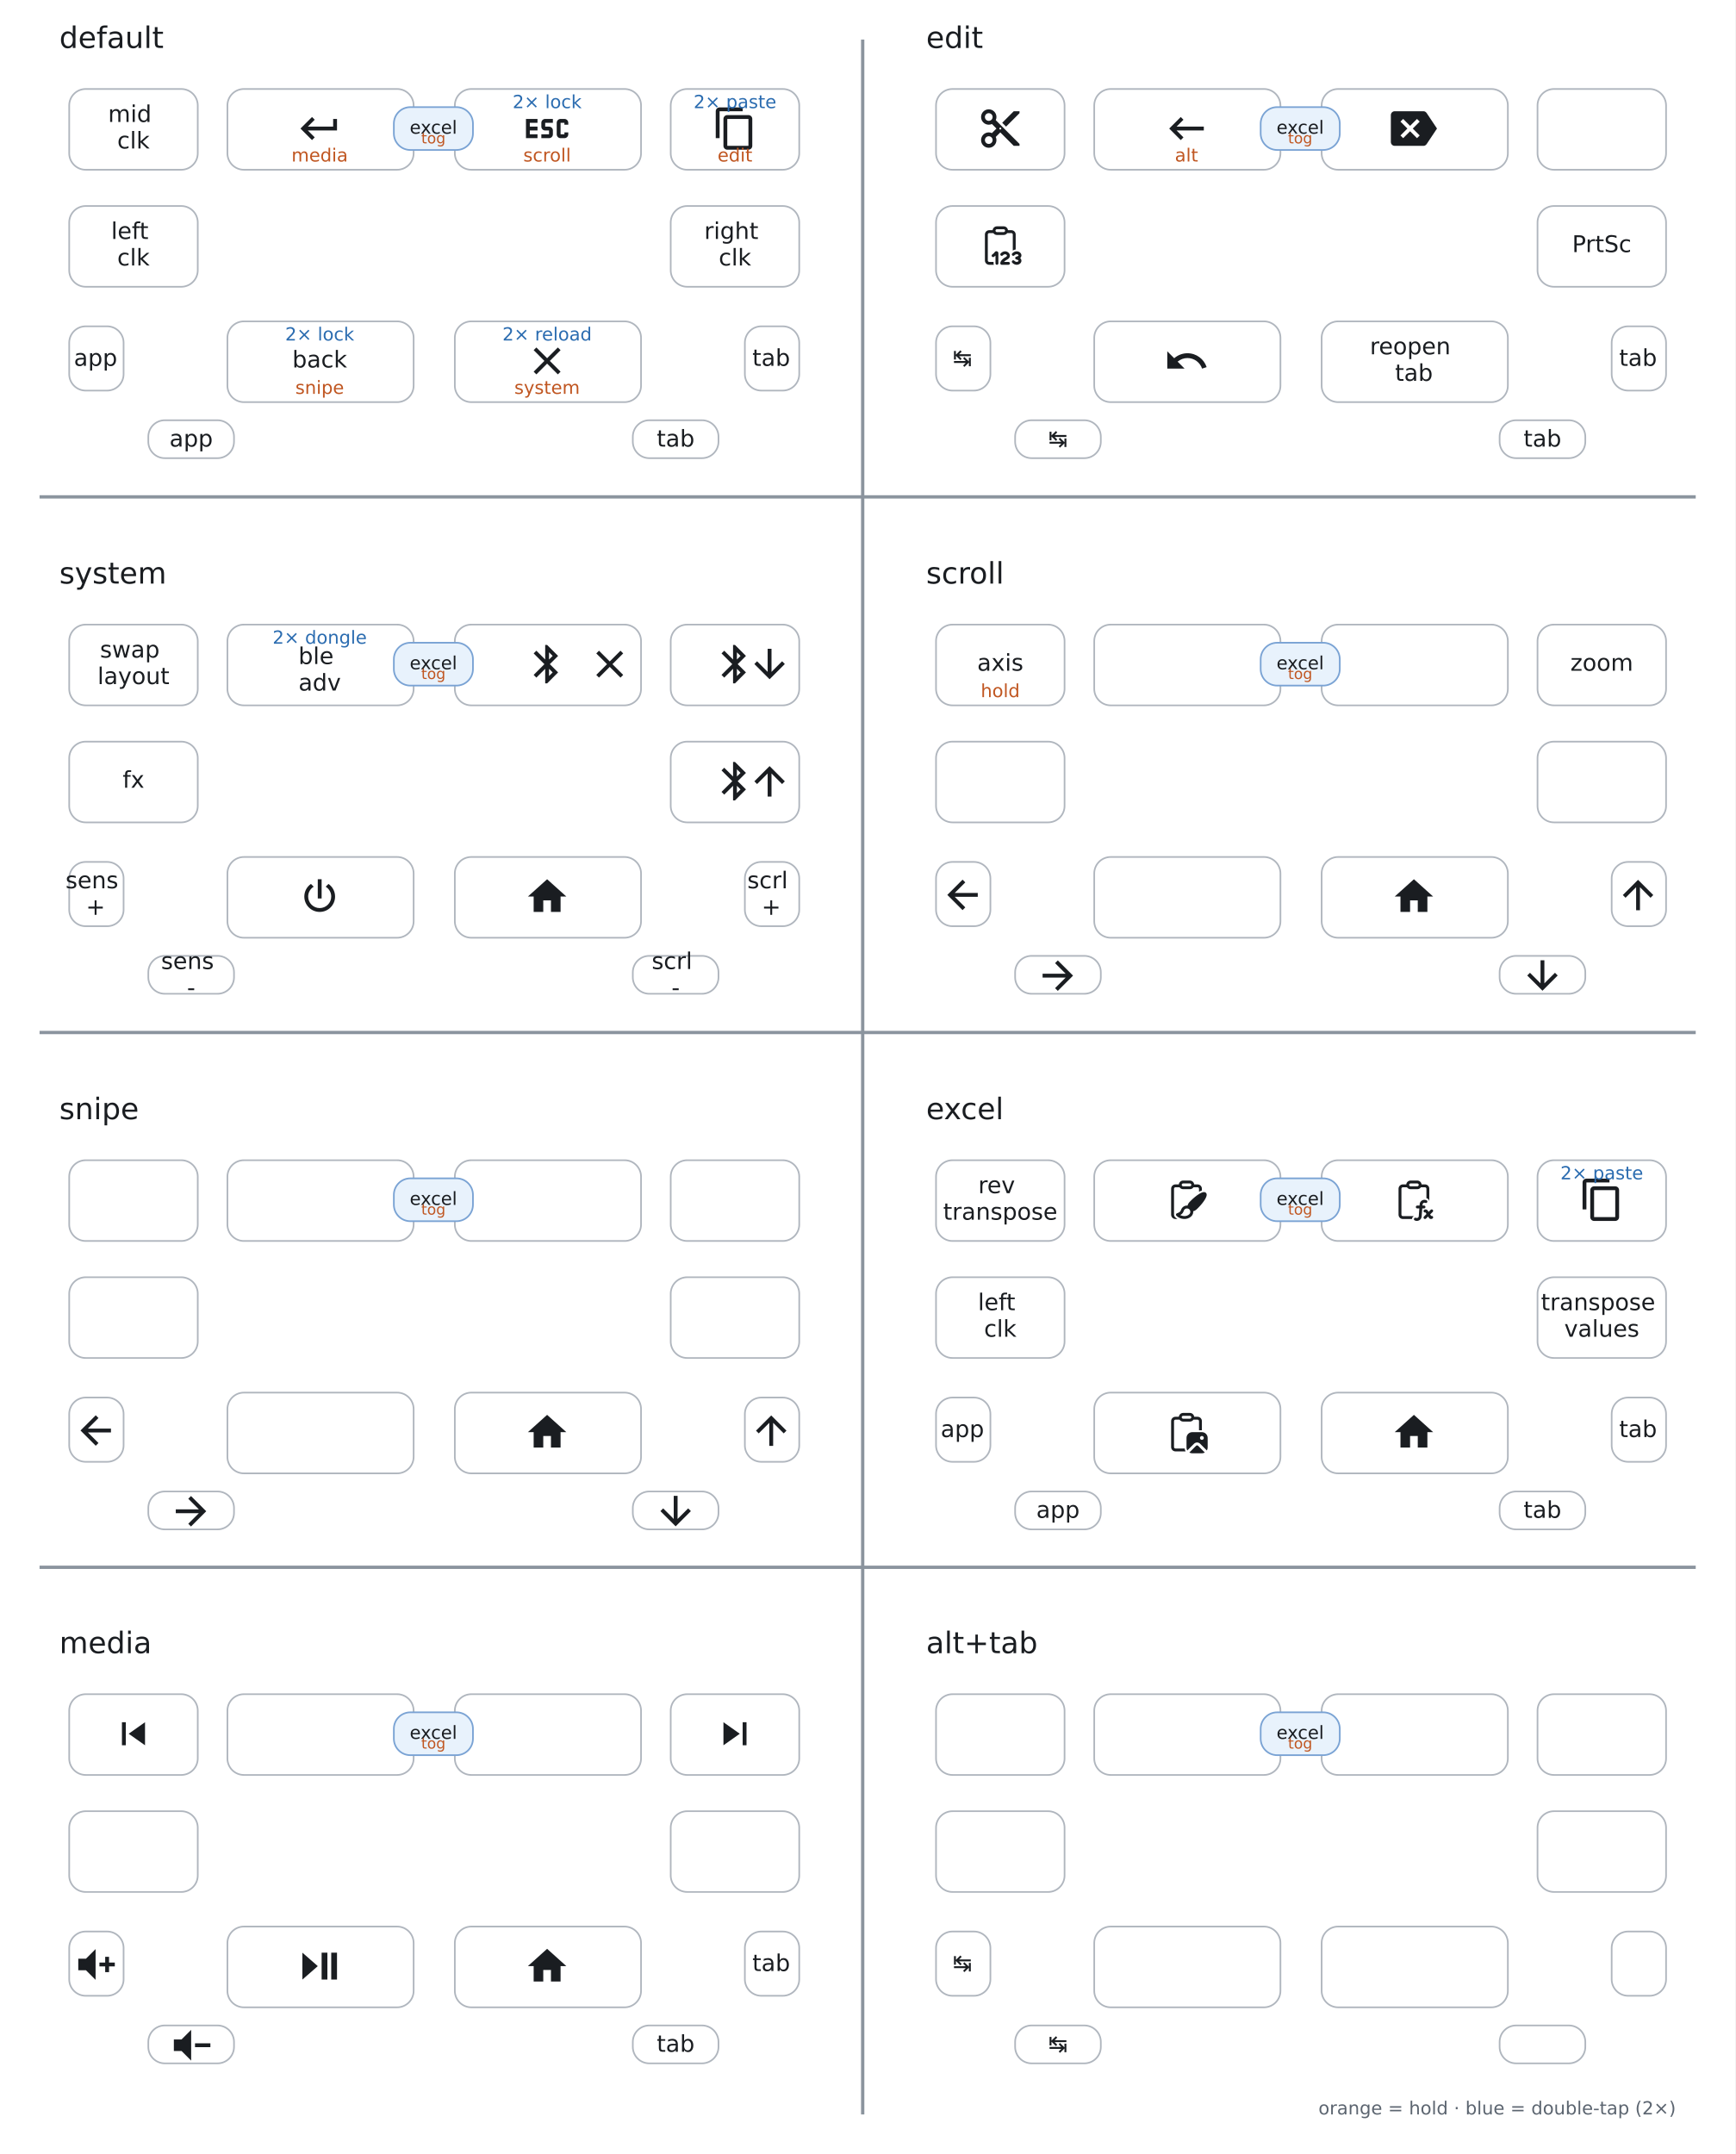
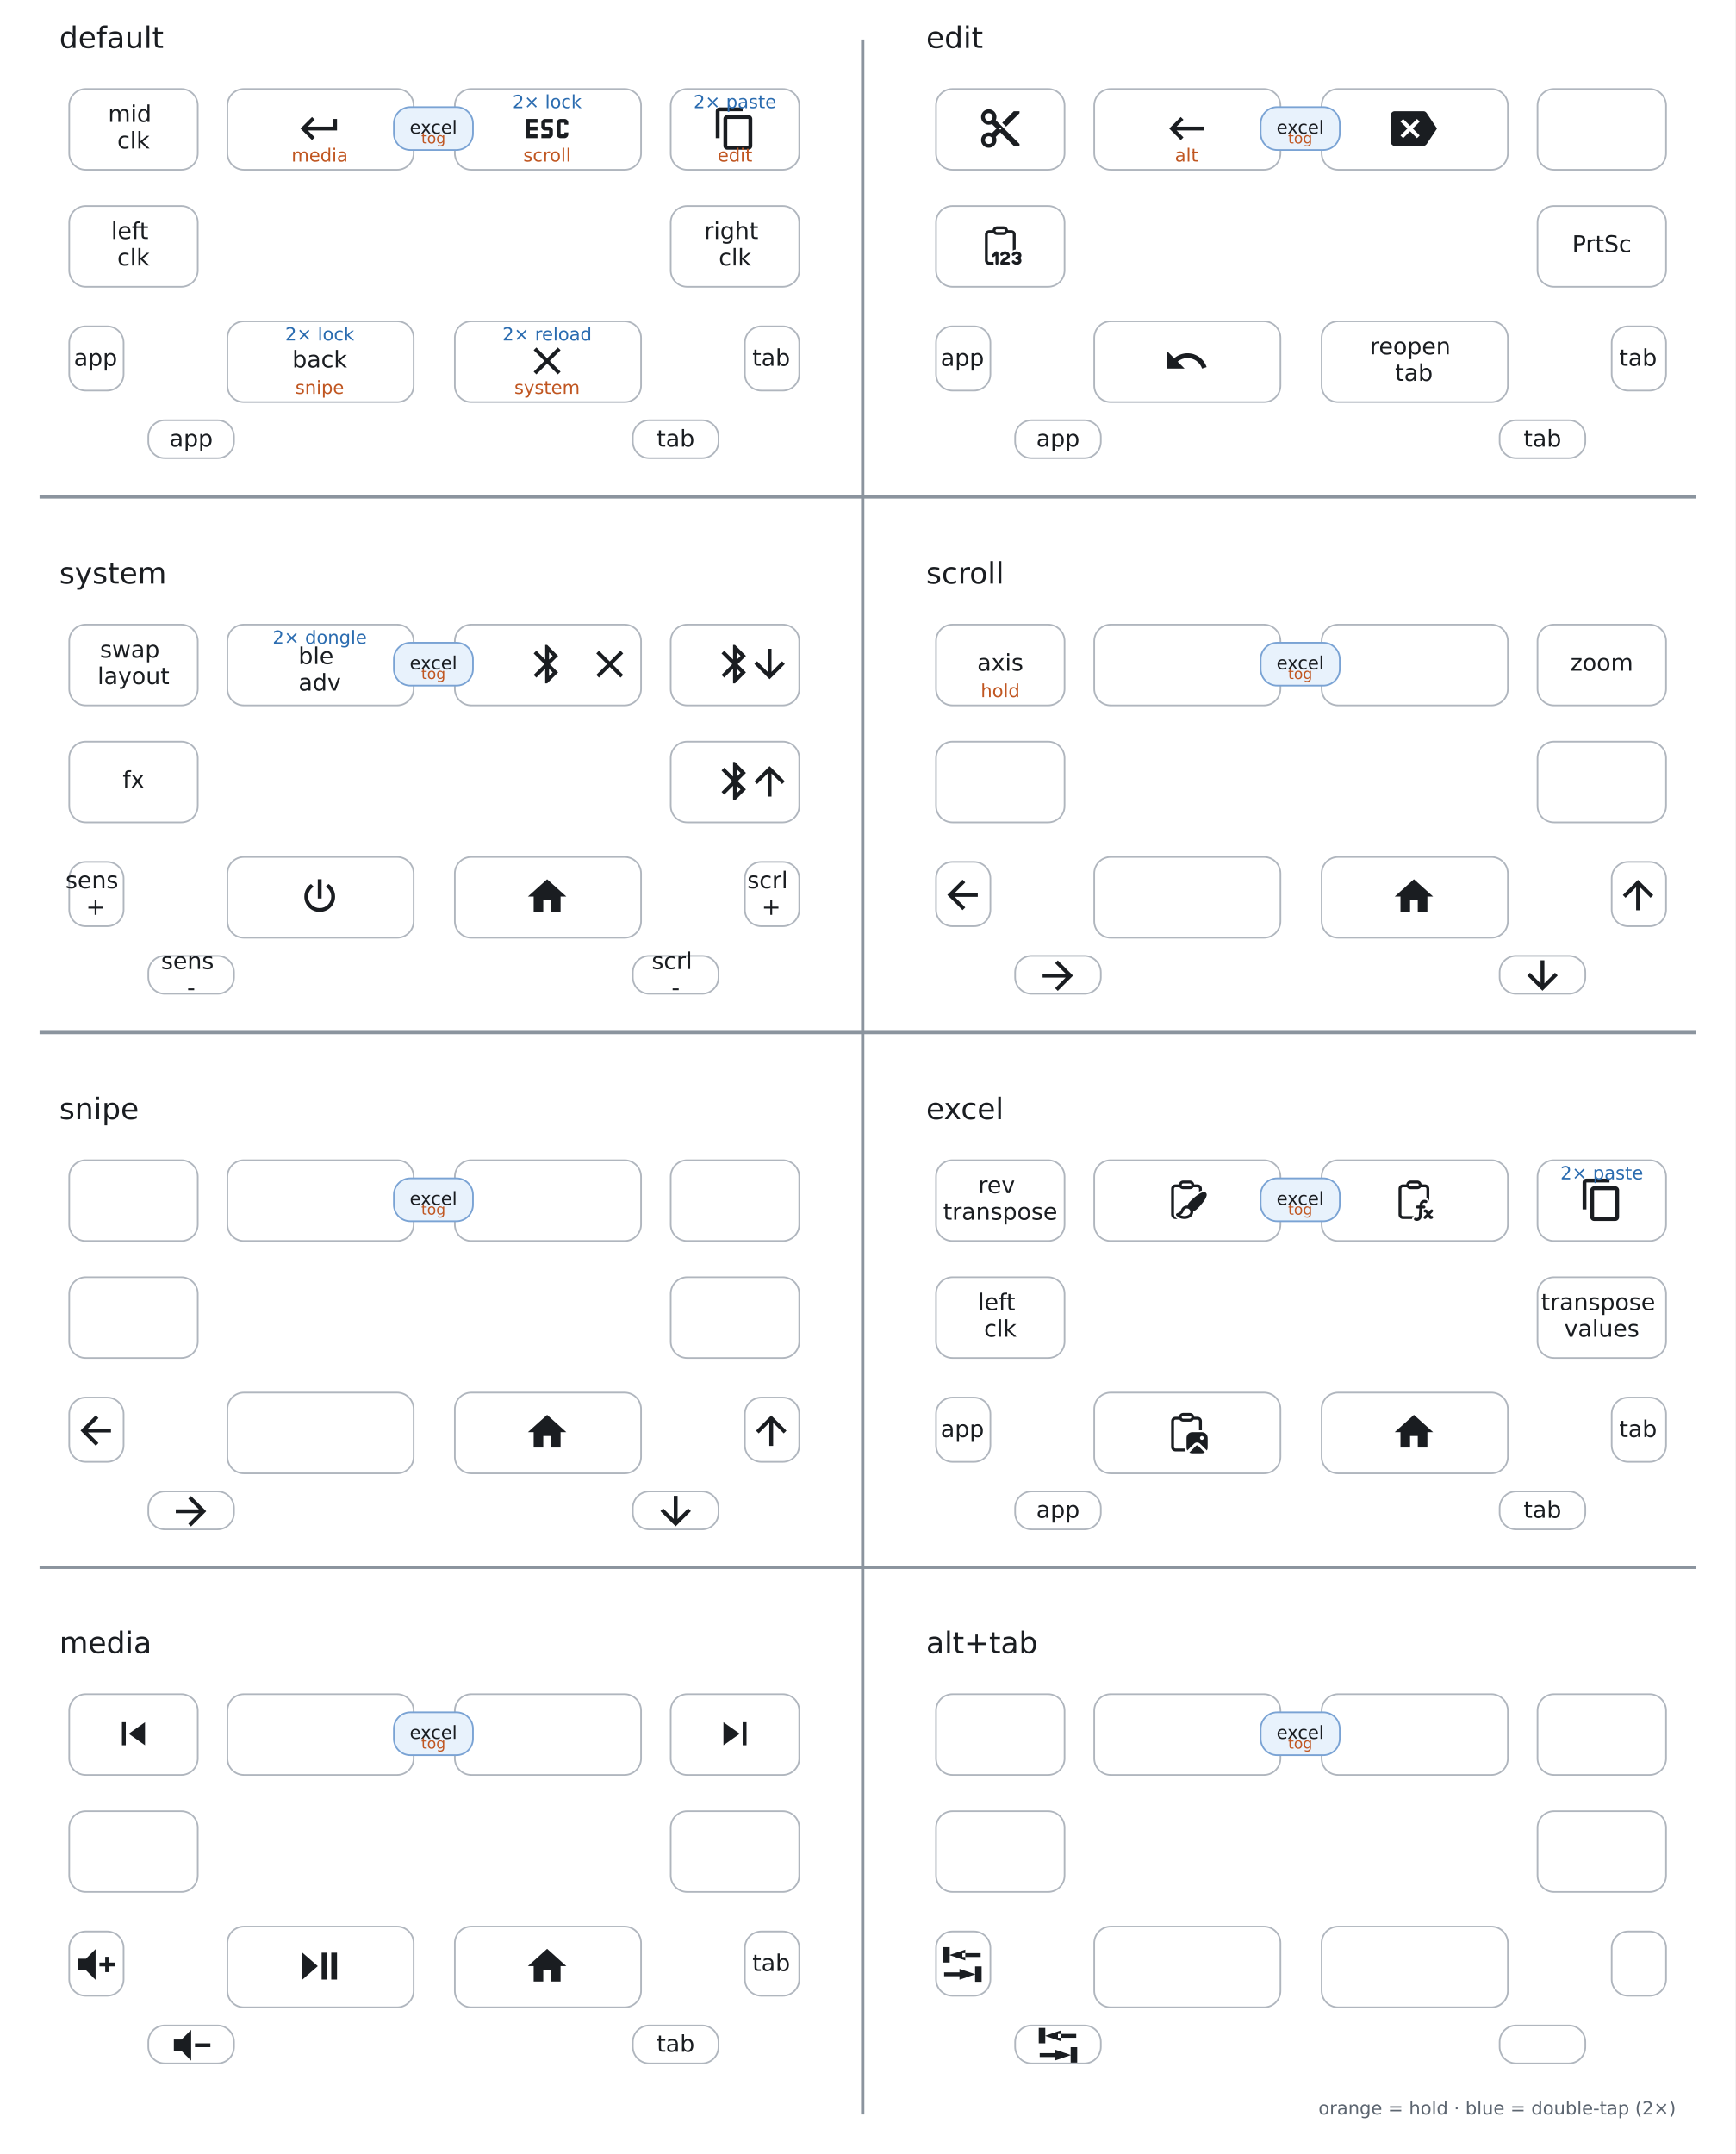
<svg xmlns="http://www.w3.org/2000/svg" xmlns:xlink="http://www.w3.org/1999/xlink" width="1053" height="1307.0" viewBox="0 0 1053 1307.0" class="keymap">
  <rect id="page-bg" width="100%" height="100%" fill="#ffffff" />
  <g id="layer-dividers" fill="none" stroke="#8b949e" stroke-width="2" stroke-linecap="butt">
    <line class="layer-divider-h" x1="24.0" y1="301.5" x2="1029.0" y2="301.5" />
    <line class="layer-divider-h" x1="24.0" y1="626.5" x2="1029.0" y2="626.5" />
    <line class="layer-divider-h" x1="24.0" y1="951.0" x2="1029.0" y2="951.0" />
    <line class="layer-divider-v" x1="523.5" y1="24.0" x2="523.5" y2="1283.0" />
  </g>
  <defs>/* start glyphs */
<symbol id="excel-copy-picture" viewBox="0 0 24 24">
      <path fill="#1a1d21" d="M13.75 2C14.909 2 15.863 2.876 15.986 4.002C15.986 4.001 15.986 4 15.986 3.999L17.75 4C18.993 4 20 5.007 20 6.25V11H18.5V6.25C18.5 5.836 18.164 5.5 17.75 5.5L15.621 5.5C15.217 6.103 14.53 6.5 13.75 6.5H10.25C9.47 6.5 8.783 6.103 8.379 5.5L6.25 5.5C5.836 5.5 5.5 5.836 5.5 6.25V19.75C5.5 20.164 5.836 20.5 6.25 20.5H11.031C11.098 21.041 11.274 21.548 11.535 22H6.25C5.007 22 4 20.993 4 19.75V6.25C4 5.007 5.007 4 6.25 4L8.014 3.999C8.138 2.875 9.092 2 10.25 2H13.75ZM15.995 4.096L16 4.25C16 4.198 15.998 4.147 15.995 4.096ZM13.75 3.5H10.25C9.836 3.5 9.5 3.836 9.5 4.25C9.5 4.664 9.836 5 10.25 5H13.75C14.164 5 14.5 4.664 14.5 4.25C14.5 3.836 14.164 3.5 13.75 3.5ZM15 12C13.343 12 12 13.343 12 15V20C12 20.556 12.151 21.077 12.415 21.524L15.909 18.03C16.788 17.152 18.212 17.152 19.091 18.03L22.585 21.524C22.849 21.077 23 20.556 23 20V15C23 13.343 21.657 12 20 12H15ZM15 23C14.444 23 13.923 22.849 13.476 22.585L16.97 19.091C17.263 18.798 17.737 18.798 18.03 19.091L21.524 22.585C21.077 22.849 20.556 23 20 23H15ZM20 16C19.448 16 19 15.552 19 15C19 14.448 19.448 14 20 14C20.552 14 21 14.448 21 15C21 15.552 20.552 16 20 16Z" />
    </symbol>
    <symbol id="excel-paste-format" viewBox="0 0 24 24">
      <path fill="#1a1d21" d="M13.75 2C14.908 2 15.862 2.875 15.986 4H17.75C18.993 4 20 5.007 20 6.25V7.177C19.51 7.327 19.001 7.563 18.5 7.843V6.25C18.5 5.836 18.164 5.5 17.75 5.5H15.621C15.217 6.103 14.53 6.5 13.75 6.5H10.25C9.47 6.5 8.783 6.103 8.379 5.5H6.25C5.836 5.5 5.5 5.836 5.5 6.25V19.77C5.506 20.21 5.687 20.646 5.993 20.962L6.225 21.189C6.559 21.499 6.925 21.769 7.312 22H6.25C5.007 22 4 20.993 4 19.75V6.25C4 5.007 5.007 4 6.25 4H8.014C8.138 2.875 9.092 2 10.25 2H13.75ZM20.423 8.094C20.901 7.965 21.617 7.881 22.115 8.378C22.613 8.876 22.528 9.592 22.399 10.07C22.254 10.612 21.953 11.236 21.56 11.886C20.766 13.197 19.502 14.771 17.976 16.297C17.547 16.726 16.883 17.401 16.113 17.751C15.919 17.839 15.707 17.91 15.483 17.953C15.566 18.878 15.257 19.831 14.551 20.539L14.346 20.735C13.294 21.68 11.907 22.055 10.573 21.98C9.153 21.901 7.724 21.311 6.711 20.267C6.532 20.081 6.46 19.818 6.521 19.567C6.583 19.317 6.767 19.115 7.012 19.033C8.391 18.573 8.749 18.12 8.933 17.778C9.064 17.534 9.105 17.365 9.261 17C9.4 16.674 9.594 16.305 9.951 15.947C10.66 15.239 11.614 14.928 12.54 15.011C12.583 14.787 12.655 14.576 12.743 14.381C13.093 13.611 13.768 12.948 14.197 12.519C15.723 10.993 17.297 9.728 18.607 8.935C19.257 8.541 19.881 8.239 20.423 8.094ZM13.486 17.008C12.803 16.325 11.695 16.325 11.012 17.008C10.84 17.179 10.739 17.359 10.642 17.588C10.561 17.778 10.422 18.174 10.253 18.488C9.962 19.03 9.519 19.51 8.729 19.934C9.312 20.253 9.98 20.445 10.656 20.482C11.736 20.543 12.769 20.211 13.482 19.486L13.486 19.482C14.169 18.799 14.17 17.691 13.486 17.008ZM10.25 3.5C9.836 3.5 9.5 3.836 9.5 4.25C9.5 4.664 9.836 5 10.25 5H13.75C14.164 5 14.5 4.664 14.5 4.25C14.5 3.836 14.164 3.5 13.75 3.5H10.25Z" />
    </symbol>
    <symbol id="excel-paste-formulas" viewBox="0 0 24 24">
      <path fill="#1a1d21" d="M8.379 5.5H6.25C5.836 5.5 5.5 5.836 5.5 6.25V19.75C5.5 20.164 5.836 20.5 6.25 20.5H11.97C11.639 20.665 11.357 20.935 11.181 21.292C11.068 21.52 11.01 21.761 11.001 22H6.25C5.007 22 4 20.993 4 19.75V6.25C4 5.007 5.007 4 6.25 4H8.014C8.138 2.875 9.092 2 10.25 2H13.75C14.908 2 15.862 2.875 15.986 4H17.75C18.993 4 20 5.007 20 6.25V13H19.997C20.022 12.331 19.661 11.678 19.022 11.363C18.85 11.278 18.675 11.209 18.5 11.154V6.25C18.5 5.836 18.164 5.5 17.75 5.5H15.621C15.217 6.103 14.53 6.5 13.75 6.5H10.25C9.47 6.5 8.783 6.103 8.379 5.5ZM9.5 4.25C9.5 4.664 9.836 5 10.25 5H13.75C14.164 5 14.5 4.664 14.5 4.25C14.5 3.836 14.164 3.5 13.75 3.5H10.25C9.836 3.5 9.5 3.836 9.5 4.25ZM21.777 18.28C22.07 17.987 22.07 17.513 21.777 17.22C21.484 16.927 21.009 16.927 20.716 17.22L19.633 18.303L19.212 17.626C18.807 16.974 17.934 16.802 17.311 17.251C16.976 17.493 16.899 17.962 17.142 18.298C17.346 18.582 17.713 18.68 18.025 18.557L18.544 19.392L17.22 20.716C16.927 21.009 16.927 21.484 17.22 21.777C17.513 22.07 17.988 22.07 18.28 21.777L19.358 20.7L19.779 21.378C20.191 22.04 21.084 22.203 21.704 21.729C22.033 21.478 22.096 21.007 21.844 20.678C21.633 20.402 21.269 20.313 20.963 20.44L20.447 19.611L21.777 18.28ZM14.989 14.307C15.123 12.546 16.995 11.478 18.579 12.26C18.951 12.443 19.103 12.893 18.92 13.264C18.737 13.636 18.287 13.788 17.916 13.605C17.285 13.294 16.538 13.719 16.485 14.421L16.441 15H17.25C17.664 15 18 15.336 18 15.75C18 16.164 17.664 16.5 17.25 16.5H16.327L16.008 20.692C15.874 22.453 14.002 23.52 12.418 22.739C12.047 22.556 11.894 22.106 12.078 21.735C12.261 21.363 12.71 21.211 13.082 21.394C13.713 21.705 14.459 21.28 14.513 20.578L14.823 16.5H13.75C13.336 16.5 13 16.164 13 15.75C13 15.336 13.336 15 13.75 15H14.937L14.989 14.307Z" />
    </symbol>
    <symbol id="excel-paste-values" viewBox="0 0 24 24">
      <path fill="#1a1d21" d="M6.25 5.5H8.379C8.783 6.103 9.47 6.5 10.25 6.5H13.75C14.53 6.5 15.217 6.103 15.621 5.5H17.75C18.164 5.5 18.5 5.836 18.5 6.25V14.574C18.987 14.285 19.496 14.111 20 14.039V6.25C20 5.007 18.993 4 17.75 4H15.986C15.862 2.875 14.908 2 13.75 2H10.25C9.092 2 8.138 2.875 8.014 4H6.25C5.007 4 4 5.007 4 6.25V19.75C4 20.993 5.007 22 6.25 22H8.669C8.561 21.773 8.5 21.518 8.5 21.25V20.5H6.25C5.836 20.5 5.5 20.164 5.5 19.75V6.25C5.5 5.836 5.836 5.5 6.25 5.5ZM10.25 5C9.836 5 9.5 4.664 9.5 4.25C9.5 3.836 9.836 3.5 10.25 3.5H13.75C14.164 3.5 14.5 3.836 14.5 4.25C14.5 4.664 14.164 5 13.75 5H10.25ZM11 15.938C11 15.376 10.567 15.074 10.258 14.987C9.949 14.9 9.454 14.931 9.147 15.358C8.83 15.801 8.388 16.297 7.868 16.605C7.512 16.815 7.394 17.275 7.605 17.632C7.815 17.988 8.275 18.106 8.632 17.895C8.955 17.704 9.245 17.474 9.5 17.233V21.25C9.5 21.664 9.836 22 10.25 22C10.664 22 11 21.664 11 21.25V15.938ZM14.425 16.502C14.119 16.517 13.721 16.66 13.301 17.112C13.019 17.416 12.545 17.434 12.241 17.152C11.937 16.87 11.92 16.396 12.201 16.092C12.851 15.392 13.604 15.041 14.35 15.003C15.085 14.966 15.753 15.237 16.232 15.668C16.704 16.093 17.035 16.722 16.986 17.416C16.936 18.142 16.484 18.766 15.733 19.174C14.783 19.69 14.237 20.15 13.925 20.5H16.25C16.664 20.5 17 20.836 17 21.25C17 21.664 16.664 22 16.25 22H12.751C12.369 22 12.048 21.713 12.006 21.334C12.006 21.334 12.006 21.334 12.006 21.332L12.005 21.33L12.005 21.326L12.004 21.319L12.003 21.302C12.002 21.29 12.001 21.277 12.001 21.263C12 21.234 12 21.2 12.001 21.161C12.005 21.083 12.015 20.987 12.04 20.875C12.089 20.648 12.191 20.366 12.392 20.047C12.79 19.41 13.56 18.647 15.017 17.856C15.418 17.638 15.482 17.422 15.49 17.312C15.5 17.17 15.432 16.966 15.227 16.782C15.029 16.603 14.743 16.485 14.425 16.502ZM19.292 17.115C20.17 16.197 21.052 16.487 21.368 16.833C21.528 17.009 21.509 17.127 21.479 17.19C21.429 17.293 21.193 17.583 20.343 17.766C19.997 17.84 19.75 18.145 19.75 18.499C19.75 18.852 19.997 19.158 20.342 19.232C21.192 19.415 21.429 19.705 21.478 19.809C21.509 19.872 21.528 19.991 21.368 20.167C21.052 20.513 20.171 20.803 19.293 19.883C19.007 19.584 18.532 19.572 18.232 19.858C17.933 20.144 17.921 20.619 18.207 20.919C19.663 22.444 21.552 22.191 22.476 21.178C22.936 20.674 23.192 19.911 22.83 19.159C22.709 18.908 22.533 18.688 22.31 18.499C22.533 18.311 22.709 18.092 22.83 17.84C23.192 17.089 22.935 16.325 22.476 15.822C21.552 14.81 19.663 14.556 18.208 16.079C17.922 16.378 17.932 16.853 18.232 17.139C18.531 17.425 19.006 17.415 19.292 17.115Z" />
    </symbol>
    <symbol id="mdi:arrow-down" viewBox="0 0 24 24">
      <path fill="#1a1d21" d="M11,4H13V16L18.5,10.5L19.92,11.92L12,19.84L4.08,11.92L5.5,10.5L11,16V4Z" />
    </symbol>
    <symbol id="mdi:arrow-left" viewBox="0 0 24 24">
      <path fill="#1a1d21" d="M20,11V13H8L13.5,18.5L12.08,19.92L4.16,12L12.08,4.08L13.5,5.5L8,11H20Z" />
    </symbol>
    <symbol id="mdi:arrow-right" viewBox="0 0 24 24">
      <path fill="#1a1d21" d="M4,11V13H16L10.5,18.5L11.92,19.92L19.84,12L11.92,4.08L10.5,5.5L16,11H4Z" />
    </symbol>
    <symbol id="mdi:arrow-up" viewBox="0 0 24 24">
      <path fill="#1a1d21" d="M13,20H11V8L5.5,13.5L4.08,12.08L12,4.16L19.92,12.08L18.5,13.5L13,8V20Z" />
    </symbol>
    <symbol id="mdi:backspace-reverse" viewBox="0 0 24 24">
      <path fill="#1a1d21" d="M2,21H17C17.7,21 18.2,20.6 18.6,20.1L24,12L18.6,3.9C18.2,3.4 17.7,3 17,3H2A2,2 0 0,0 0,5V19A2,2 0 0,0 2,21M5,8.4L6.4,7L10,10.6L13.6,7L15,8.4L11.4,12L15,15.6L13.6,17L10,13.4L6.4,17L5,15.6L8.6,12" />
    </symbol>
    <symbol id="mdi:bluetooth" viewBox="0 0 24 24">
      <path fill="#1a1d21" d="M14.88,16.29L13,18.17V14.41M13,5.83L14.88,7.71L13,9.58M17.71,7.71L12,2H11V9.58L6.41,5L5,6.41L10.59,12L5,17.58L6.41,19L11,14.41V22H12L17.71,16.29L13.41,12L17.71,7.71Z" />
    </symbol>
    <symbol id="mdi:close" viewBox="0 0 24 24">
      <path fill="#1a1d21" d="M19,6.41L17.59,5L12,10.59L6.41,5L5,6.41L10.59,12L5,17.59L6.41,19L12,13.41L17.59,19L19,17.59L13.41,12L19,6.41Z" />
    </symbol>
    <symbol id="mdi:content-copy" viewBox="0 0 24 24">
      <path fill="#1a1d21" d="M19,21H8V7H19M19,5H8A2,2 0 0,0 6,7V21A2,2 0 0,0 8,23H19A2,2 0 0,0 21,21V7A2,2 0 0,0 19,5M16,1H4A2,2 0 0,0 2,3V17H4V3H16V1Z" />
    </symbol>
    <symbol id="mdi:content-cut" viewBox="0 0 24 24">
      <path fill="#1a1d21" d="M19,3L13,9L15,11L22,4V3M12,12.5A0.5,0.5 0 0,1 11.5,12A0.5,0.5 0 0,1 12,11.5A0.5,0.5 0 0,1 12.5,12A0.5,0.5 0 0,1 12,12.5M6,20A2,2 0 0,1 4,18C4,16.89 4.9,16 6,16A2,2 0 0,1 8,18C8,19.11 7.1,20 6,20M6,8A2,2 0 0,1 4,6C4,4.89 4.9,4 6,4A2,2 0 0,1 8,6C8,7.11 7.1,8 6,8M9.64,7.64C9.87,7.14 10,6.59 10,6A4,4 0 0,0 6,2A4,4 0 0,0 2,6A4,4 0 0,0 6,10C6.59,10 7.14,9.87 7.64,9.64L10,12L7.64,14.36C7.14,14.13 6.59,14 6,14A4,4 0 0,0 2,18A4,4 0 0,0 6,22A4,4 0 0,0 10,18C10,17.41 9.87,16.86 9.64,16.36L12,14L19,21H22V20L9.64,7.64Z" />
    </symbol>
    <symbol id="mdi:home" viewBox="0 0 24 24">
      <path fill="#1a1d21" d="M10,20V14H14V20H19V12H22L12,3L2,12H5V20H10Z" />
    </symbol>
    <symbol id="mdi:keyboard-backspace" viewBox="0 0 24 24">
      <path fill="#1a1d21" d="M21,11H6.83L10.41,7.41L9,6L3,12L9,18L10.41,16.58L6.83,13H21V11Z" />
    </symbol>
    <symbol id="mdi:keyboard-esc" viewBox="0 0 24 24">
      <path fill="#1a1d21" d="M1 7H7V9H3V11H7V13H3V15H7V17H1V7M11 7H15V9H11V11H13C14.11 11 15 11.9 15 13V15C15 16.11 14.11 17 13 17H9V15H13V13H11C9.9 13 9 12.11 9 11V9C9 7.9 9.9 7 11 7M19 7H21C22.11 7 23 7.9 23 9V10H21V9H19V15H21V14H23V15C23 16.11 22.11 17 21 17H19C17.9 17 17 16.11 17 15V9C17 7.9 17.9 7 19 7Z" />
    </symbol>
    <symbol id="mdi:keyboard-return" viewBox="0 0 24 24">
      <path fill="#1a1d21" d="M19,7V11H5.83L9.41,7.41L8,6L2,12L8,18L9.41,16.58L5.83,13H21V7H19Z" />
    </symbol>
    <symbol id="mdi:play-pause" viewBox="0 0 24 24">
      <path fill="#1a1d21" d="M3,5V19L11,12M13,19H16V5H13M18,5V19H21V5" />
    </symbol>
    <symbol id="mdi:power" viewBox="0 0 24 24">
      <path fill="#1a1d21" d="M16.56,5.44L15.11,6.89C16.84,7.94 18,9.83 18,12A6,6 0 0,1 12,18A6,6 0 0,1 6,12C6,9.83 7.16,7.94 8.88,6.88L7.44,5.44C5.36,6.88 4,9.28 4,12A8,8 0 0,0 12,20A8,8 0 0,0 20,12C20,9.28 18.64,6.88 16.56,5.44M13,3H11V13H13" />
    </symbol>
    <symbol id="mdi:skip-next" viewBox="0 0 24 24">
      <path fill="#1a1d21" d="M16,18H18V6H16M6,18L14.5,12L6,6V18Z" />
    </symbol>
    <symbol id="mdi:skip-previous" viewBox="0 0 24 24">
      <path fill="#1a1d21" d="M6,18V6H8V18H6M9.5,12L18,6V18L9.5,12Z" />
    </symbol>
    <symbol id="mdi:undo" viewBox="0 0 24 24">
      <path fill="#1a1d21" d="M12.5,8C9.85,8 7.45,9 5.6,10.6L2,7V16H11L7.38,12.38C8.77,11.22 10.54,10.5 12.5,10.5C16.04,10.5 19.05,12.81 20.1,16L22.47,15.22C21.08,11.03 17.15,8 12.5,8Z" />
    </symbol>
    <symbol id="mdi:volume-minus" viewBox="0 0 24 24">
      <path fill="#1a1d21" d="M3,9H7L12,4V20L7,15H3V9M14,11H22V13H14V11Z" />
    </symbol>
    <symbol id="mdi:volume-plus" viewBox="0 0 24 24">
      <path fill="#1a1d21" d="M3,9H7L12,4V20L7,15H3V9M14,11H17V8H19V11H22V13H19V16H17V13H14V11Z" />
    </symbol>
+     <symbol id="tab-sign" viewBox="0 0 24 24">
+       <path fill="#1a1d21" d="M2 3H5.4V11H2ZM13.5 4.3L5.2 7.1 13.5 9.9ZM12 6.1H21.5V8.1H12ZM18.6 13H22V21H18.6ZM10.5 14.3L18.8 17.1 10.5 19.9ZM2.5 16.1H12V18.1H2.5Z" />
+     </symbol>
  </defs>/* end glyphs */
<style>/* inherit to force styles through use tags */
svg path {
    fill: inherit;
}

/* font and background color specifications */
svg.keymap {
    font-family: SFMono-Regular,Consolas,Liberation Mono,Menlo,monospace;
    font-size: 14px;
    font-kerning: normal;
    text-rendering: optimizeLegibility;
    fill: #24292e;
}

/* default key styling */
rect.key {
    fill: #f6f8fa;
}

rect.key, rect.combo {
    stroke: #c9cccf;
    stroke-width: 1;
}

/* default key side styling, only used is draw_key_sides is set */
rect.side {
    filter: brightness(90%);
}

/* color accent for combo boxes */
rect.combo, rect.combo-separate {
    fill: #cdf;
}

/* color accent for held keys */
rect.held, rect.combo.held {
    fill: #fdd;
}

/* color accent for ghost (optional) keys */
rect.ghost, rect.combo.ghost {
    stroke-dasharray: 4, 4;
    stroke-width: 2;
}

text {
    text-anchor: middle;
    dominant-baseline: middle;
}

/* styling for layer labels */
text.label {
    font-weight: bold;
    text-anchor: start;
    stroke: white;
    stroke-width: 4;
    paint-order: stroke;
}

/* styling for optional footer */
text.footer {
    text-anchor: end;
    dominant-baseline: auto;
    stroke: white;
    stroke-width: 4;
    paint-order: stroke;
}

/* styling for combo tap, and key non-tap label text */
text.combo, text.hold, text.shifted, text.left, text.right, text.tl, text.tr, text.bl, text.br {
    font-size: 11px;
}

text.hold, text.bl, text.br {
    text-anchor: middle;
    dominant-baseline: auto;
}

text.shifted, text.tl, text.tr {
    text-anchor: middle;
    dominant-baseline: hanging;
}

text.left, text.tl, text.bl {
    text-anchor: start;
}

text.right, text.tr, text.br {
    text-anchor: end;
}

text.layer-activator {
    text-decoration: underline;
}

/* styling for hold/shifted label text in combo box */
text.combo.hold, text.combo.shifted, text.combo.left, text.combo.right {
    font-size: 8px;
}

/* lighter symbol for transparent keys */
text.trans {
    fill: #7b7e81;
}

/* styling for combo dendrons */
path.combo {
    stroke-width: 1;
    stroke: gray;
    fill: none;
}

/* Start Tabler Icons Cleanup */
/* cannot use height/width with glyphs */
.icon-tabler &gt; path {
    fill: inherit;
    stroke: inherit;
    stroke-width: 2;
}
/* hide tabler's default box */
.icon-tabler &gt; path[stroke="none"][fill="none"] {
    visibility: hidden;
}
/* End Tabler Icons Cleanup */

svg.keymap {
  font-family: "DejaVu Sans", "Segoe UI", sans-serif;
  font-size: 15px;
  font-weight: 400;
  fill: #1a1d21;
}
#layer-dividers line, line.layer-divider-h, line.layer-divider-v {
  stroke: #8b949e;
  stroke-width: 2;
}
rect.key {
  fill: #ffffff;
  stroke: #b0b6be;
  stroke-width: 1;
}
rect.combo, rect.combo-separate {
  fill: #e8f2fc;
  stroke: #7aa3d4;
  stroke-width: 1;
}
rect.held, rect.combo.held {
  fill: #ffe8c8;
  stroke: #c05621;
}
rect.ghost, rect.combo.ghost {
  stroke: #a0a6ad;
  stroke-dasharray: 5, 4;
  fill: #f4f5f6;
}
text.label {
  font-size: 18px;
  font-weight: 400 !important;
  letter-spacing: 0;
  stroke: #ffffff;
  stroke-width: 5;
  paint-order: stroke;
}
text.footer {
  font-size: 11px;
  font-weight: 400;
  fill: #5c6570;
  stroke: none;
}
text.key.tap {
  font-size: 14px;
  font-weight: 400;
}
text.hold, text.shifted, text.left, text.right, text.tl, text.tr, text.bl, text.br, text.combo {
  font-size: 11px;
  font-weight: 400;
}
text.hold {
  fill: #c05621;
}
text.shifted {
  fill: #2b6cb0;
}
text.combo.tap {
  font-size: 11px;
  font-weight: 400;
}
text.combo.hold, text.combo.shifted {
  font-size: 9px;
  font-weight: 400;
}
text.trans {
  fill: #c5c9ce;
}
path.combo {
  stroke: #2b6cb0;
  stroke-width: 1.5;
}
</style>
  <g transform="translate(36, 0.0)" class="layer-default">
    <text x="0" y="24" class="label" id="default">default</text>
    <g transform="translate(0, 48)">
      <g transform="translate(158, 30)" class="key keypos-0">
        <rect rx="10" ry="10" x="-56" y="-24" width="113" height="49" class="key" />
        <use href="#mdi:keyboard-return" xlink:href="#mdi:keyboard-return" x="-14" y="-14" height="28" width="28.0" class="key tap glyph mdi:keyboard-return" />
        <text x="0" y="20" class="key hold">media</text>
      </g>
      <g transform="translate(296, 30)" class="key keypos-1">
        <rect rx="10" ry="10" x="-56" y="-24" width="113" height="49" class="key" />
        <use href="#mdi:keyboard-esc" xlink:href="#mdi:keyboard-esc" x="-14" y="-14" height="28" width="28.0" class="key tap glyph mdi:keyboard-esc" />
        <text x="0" y="20" class="key hold">scroll</text>
        <text x="0" y="-20" class="key shifted">2× lock</text>
      </g>
      <g transform="translate(45, 30)" class="key keypos-2">
        <rect rx="10" ry="10" x="-39" y="-24" width="78" height="49" class="key" />
        <text x="0" y="0" class="key tap">
          <tspan x="0" dy="-0.57em">mid</tspan>
          <tspan x="0" dy="1.15em">clk</tspan>
        </text>
      </g>
      <g transform="translate(410, 30)" class="key keypos-3">
        <rect rx="10" ry="10" x="-39" y="-24" width="78" height="49" class="key" />
        <use href="#mdi:content-copy" xlink:href="#mdi:content-copy" x="-14" y="-14" height="28" width="28.0" class="key tap glyph mdi:content-copy" />
        <text x="0" y="20" class="key hold">edit</text>
        <text x="0" y="-20" class="key shifted">2× paste</text>
      </g>
      <g transform="translate(45, 101)" class="key keypos-4">
        <rect rx="10" ry="10" x="-39" y="-24" width="78" height="49" class="key" />
        <text x="0" y="0" class="key tap">
          <tspan x="0" dy="-0.57em">left</tspan>
          <tspan x="0" dy="1.15em">clk</tspan>
        </text>
      </g>
      <g transform="translate(410, 101)" class="key keypos-5">
        <rect rx="10" ry="10" x="-39" y="-24" width="78" height="49" class="key" />
        <text x="0" y="0" class="key tap">
          <tspan x="0" dy="-0.57em">right</tspan>
          <tspan x="0" dy="1.15em">clk</tspan>
        </text>
      </g>
      <g transform="translate(158, 171)" class="key keypos-6">
        <rect rx="10" ry="10" x="-56" y="-24" width="113" height="49" class="key" />
        <text x="0" y="0" class="key tap">back</text>
        <text x="0" y="20" class="key hold">snipe</text>
        <text x="0" y="-20" class="key shifted">2× lock</text>
      </g>
      <g transform="translate(296, 171)" class="key keypos-7">
        <rect rx="10" ry="10" x="-56" y="-24" width="113" height="49" class="key" />
        <use href="#mdi:close" xlink:href="#mdi:close" x="-14" y="-14" height="28" width="28.0" class="key tap glyph mdi:close" />
        <text x="0" y="20" class="key hold">system</text>
        <text x="0" y="-20" class="key shifted">2× reload</text>
      </g>
      <g transform="translate(22, 170)" class="key keypos-8">
        <rect rx="10" ry="10" x="-16" y="-20" width="33" height="39" class="key" />
        <text x="0" y="0" class="key tap">app</text>
      </g>
      <g transform="translate(432, 170)" class="key keypos-9">
        <rect rx="10" ry="10" x="-16" y="-20" width="33" height="39" class="key" />
        <text x="0" y="0" class="key tap">tab</text>
      </g>
      <g transform="translate(80, 219)" class="key keypos-10">
        <rect rx="10" ry="10" x="-26" y="-12" width="52" height="23" class="key" />
        <text x="0" y="0" class="key tap">app</text>
      </g>
      <g transform="translate(374, 219)" class="key keypos-11">
        <rect rx="10" ry="10" x="-26" y="-12" width="52" height="23" class="key" />
        <text x="0" y="0" class="key tap">tab</text>
      </g>
      <g class="combo combopos-0">
        <rect rx="10" ry="10" x="203" y="17" width="48" height="26" class="combo" />
        <text x="227" y="30" class="combo tap">excel</text>
        <text x="227" y="39" class="combo hold">tog</text>
      </g>
    </g>
  </g>
  <g transform="translate(562, 0.0)" class="layer-edit">
    <text x="0" y="24" class="label" id="edit">edit</text>
    <g transform="translate(0, 48)">
      <g transform="translate(158, 30)" class="key keypos-0">
        <rect rx="10" ry="10" x="-56" y="-24" width="113" height="49" class="key" />
        <use href="#mdi:keyboard-backspace" xlink:href="#mdi:keyboard-backspace" x="-14" y="-14" height="28" width="28.0" class="key tap glyph mdi:keyboard-backspace" />
        <text x="0" y="20" class="key hold">alt</text>
      </g>
      <g transform="translate(296, 30)" class="key keypos-1">
        <rect rx="10" ry="10" x="-56" y="-24" width="113" height="49" class="key" />
        <use href="#mdi:backspace-reverse" xlink:href="#mdi:backspace-reverse" x="-14" y="-14" height="28" width="28.0" class="key tap glyph mdi:backspace-reverse" />
      </g>
      <g transform="translate(45, 30)" class="key keypos-2">
        <rect rx="10" ry="10" x="-39" y="-24" width="78" height="49" class="key" />
        <use href="#mdi:content-cut" xlink:href="#mdi:content-cut" x="-14" y="-14" height="28" width="28.0" class="key tap glyph mdi:content-cut" />
      </g>
      <g transform="translate(410, 30)" class="key keypos-3">
        <rect rx="10" ry="10" x="-39" y="-24" width="78" height="49" class="key" />
      </g>
      <g transform="translate(45, 101)" class="key keypos-4">
        <rect rx="10" ry="10" x="-39" y="-24" width="78" height="49" class="key" />
        <use href="#excel-paste-values" xlink:href="#excel-paste-values" x="-14" y="-14" height="28" width="28.0" class="key tap glyph excel-paste-values" />
      </g>
      <g transform="translate(410, 101)" class="key keypos-5">
        <rect rx="10" ry="10" x="-39" y="-24" width="78" height="49" class="key" />
        <text x="0" y="0" class="key tap">PrtSc</text>
      </g>
      <g transform="translate(158, 171)" class="key keypos-6">
        <rect rx="10" ry="10" x="-56" y="-24" width="113" height="49" class="key" />
        <use href="#mdi:undo" xlink:href="#mdi:undo" x="-14" y="-14" height="28" width="28.0" class="key tap glyph mdi:undo" />
      </g>
      <g transform="translate(296, 171)" class="key keypos-7">
        <rect rx="10" ry="10" x="-56" y="-24" width="113" height="49" class="key" />
        <text x="0" y="0" class="key tap">
          <tspan x="0" dy="-0.57em">reopen</tspan>
          <tspan x="0" dy="1.15em">tab</tspan>
        </text>
      </g>
      <g transform="translate(22, 170)" class="key keypos-8">
        <rect rx="10" ry="10" x="-16" y="-20" width="33" height="39" class="key" />
-         <text x="0" y="0" class="key tap">↹</text>
+         <text x="0" y="0" class="key tap">app</text>
      </g>
      <g transform="translate(432, 170)" class="key keypos-9">
        <rect rx="10" ry="10" x="-16" y="-20" width="33" height="39" class="key" />
        <text x="0" y="0" class="key tap">tab</text>
      </g>
      <g transform="translate(80, 219)" class="key keypos-10">
        <rect rx="10" ry="10" x="-26" y="-12" width="52" height="23" class="key" />
-         <text x="0" y="0" class="key tap">↹</text>
+         <text x="0" y="0" class="key tap">app</text>
      </g>
      <g transform="translate(374, 219)" class="key keypos-11">
        <rect rx="10" ry="10" x="-26" y="-12" width="52" height="23" class="key" />
        <text x="0" y="0" class="key tap">tab</text>
      </g>
      <g class="combo combopos-0">
        <rect rx="10" ry="10" x="203" y="17" width="48" height="26" class="combo" />
        <text x="227" y="30" class="combo tap">excel</text>
        <text x="227" y="39" class="combo hold">tog</text>
      </g>
    </g>
  </g>
  <g transform="translate(36, 325.0)" class="layer-system">
    <text x="0" y="24" class="label" id="system">system</text>
    <g transform="translate(0, 48)">
      <g transform="translate(158, 30)" class="key keypos-0">
        <rect rx="10" ry="10" x="-56" y="-24" width="113" height="49" class="key" />
        <text x="0" y="0" class="key tap">
          <tspan x="0" dy="-0.29em">ble</tspan>
          <tspan x="0" dy="1.15em">adv</tspan>
        </text>
        <text x="0" y="-20" class="key shifted">2× dongle</text>
      </g>
      <g transform="translate(296, 30)" class="key keypos-1">
        <rect rx="10" ry="10" x="-56" y="-24" width="113" height="49" class="key" />
        <use href="#mdi:bluetooth" xlink:href="#mdi:bluetooth" x="-14" y="-14" height="28" width="28.0" class="key tap glyph mdi:bluetooth" />
        <use href="#mdi:close" xlink:href="#mdi:close" x="24" y="-14" height="28" width="28.0" class="key right glyph mdi:close" />
      </g>
      <g transform="translate(45, 30)" class="key keypos-2">
        <rect rx="10" ry="10" x="-39" y="-24" width="78" height="49" class="key" />
        <text x="0" y="0" class="key tap">
          <tspan x="0" dy="-0.57em">swap</tspan>
          <tspan x="0" dy="1.15em">layout</tspan>
        </text>
      </g>
      <g transform="translate(410, 30)" class="key keypos-3">
        <rect rx="10" ry="10" x="-39" y="-24" width="78" height="49" class="key" />
        <use href="#mdi:bluetooth" xlink:href="#mdi:bluetooth" x="-14" y="-14" height="28" width="28.0" class="key tap glyph mdi:bluetooth" />
        <use href="#mdi:arrow-down" xlink:href="#mdi:arrow-down" x="7" y="-14" height="28" width="28.0" class="key right glyph mdi:arrow-down" />
      </g>
      <g transform="translate(45, 101)" class="key keypos-4">
        <rect rx="10" ry="10" x="-39" y="-24" width="78" height="49" class="key" />
        <text x="0" y="0" class="key tap">fx</text>
      </g>
      <g transform="translate(410, 101)" class="key keypos-5">
        <rect rx="10" ry="10" x="-39" y="-24" width="78" height="49" class="key" />
        <use href="#mdi:bluetooth" xlink:href="#mdi:bluetooth" x="-14" y="-14" height="28" width="28.0" class="key tap glyph mdi:bluetooth" />
        <use href="#mdi:arrow-up" xlink:href="#mdi:arrow-up" x="7" y="-14" height="28" width="28.0" class="key right glyph mdi:arrow-up" />
      </g>
      <g transform="translate(158, 171)" class="key keypos-6">
        <rect rx="10" ry="10" x="-56" y="-24" width="113" height="49" class="key" />
        <use href="#mdi:power" xlink:href="#mdi:power" x="-14" y="-14" height="28" width="28.0" class="key tap glyph mdi:power" />
      </g>
      <g transform="translate(296, 171)" class="key keypos-7">
        <rect rx="10" ry="10" x="-56" y="-24" width="113" height="49" class="key" />
        <use href="#mdi:home" xlink:href="#mdi:home" x="-14" y="-14" height="28" width="28.0" class="key tap glyph mdi:home" />
      </g>
      <g transform="translate(22, 170)" class="key keypos-8">
        <rect rx="10" ry="10" x="-16" y="-20" width="33" height="39" class="key" />
        <text x="0" y="0" class="key tap">
          <tspan x="0" dy="-0.57em">sens</tspan>
          <tspan x="0" dy="1.15em">+</tspan>
        </text>
      </g>
      <g transform="translate(432, 170)" class="key keypos-9">
        <rect rx="10" ry="10" x="-16" y="-20" width="33" height="39" class="key" />
        <text x="0" y="0" class="key tap">
          <tspan x="0" dy="-0.57em">scrl</tspan>
          <tspan x="0" dy="1.15em">+</tspan>
        </text>
      </g>
      <g transform="translate(80, 219)" class="key keypos-10">
        <rect rx="10" ry="10" x="-26" y="-12" width="52" height="23" class="key" />
        <text x="0" y="0" class="key tap">
          <tspan x="0" dy="-0.57em">sens</tspan>
          <tspan x="0" dy="1.15em">-</tspan>
        </text>
      </g>
      <g transform="translate(374, 219)" class="key keypos-11">
        <rect rx="10" ry="10" x="-26" y="-12" width="52" height="23" class="key" />
        <text x="0" y="0" class="key tap">
          <tspan x="0" dy="-0.57em">scrl</tspan>
          <tspan x="0" dy="1.15em">-</tspan>
        </text>
      </g>
      <g class="combo combopos-0">
        <rect rx="10" ry="10" x="203" y="17" width="48" height="26" class="combo" />
        <text x="227" y="30" class="combo tap">excel</text>
        <text x="227" y="39" class="combo hold">tog</text>
      </g>
    </g>
  </g>
  <g transform="translate(562, 325.0)" class="layer-scroll">
    <text x="0" y="24" class="label" id="scroll">scroll</text>
    <g transform="translate(0, 48)">
      <g transform="translate(158, 30)" class="key keypos-0">
        <rect rx="10" ry="10" x="-56" y="-24" width="113" height="49" class="key" />
      </g>
      <g transform="translate(296, 30)" class="key keypos-1">
        <rect rx="10" ry="10" x="-56" y="-24" width="113" height="49" class="key" />
      </g>
      <g transform="translate(45, 30)" class="key keypos-2">
        <rect rx="10" ry="10" x="-39" y="-24" width="78" height="49" class="key" />
        <text x="0" y="0" class="key tap">axis</text>
        <text x="0" y="20" class="key hold">hold</text>
      </g>
      <g transform="translate(410, 30)" class="key keypos-3">
        <rect rx="10" ry="10" x="-39" y="-24" width="78" height="49" class="key" />
        <text x="0" y="0" class="key tap">zoom</text>
      </g>
      <g transform="translate(45, 101)" class="key keypos-4">
        <rect rx="10" ry="10" x="-39" y="-24" width="78" height="49" class="key" />
      </g>
      <g transform="translate(410, 101)" class="key keypos-5">
        <rect rx="10" ry="10" x="-39" y="-24" width="78" height="49" class="key" />
      </g>
      <g transform="translate(158, 171)" class="key keypos-6">
        <rect rx="10" ry="10" x="-56" y="-24" width="113" height="49" class="key" />
      </g>
      <g transform="translate(296, 171)" class="key keypos-7">
        <rect rx="10" ry="10" x="-56" y="-24" width="113" height="49" class="key" />
        <use href="#mdi:home" xlink:href="#mdi:home" x="-14" y="-14" height="28" width="28.0" class="key tap glyph mdi:home" />
      </g>
      <g transform="translate(22, 170)" class="key keypos-8">
        <rect rx="10" ry="10" x="-16" y="-20" width="33" height="39" class="key" />
        <use href="#mdi:arrow-left" xlink:href="#mdi:arrow-left" x="-14" y="-14" height="28" width="28.0" class="key tap glyph mdi:arrow-left" />
      </g>
      <g transform="translate(432, 170)" class="key keypos-9">
        <rect rx="10" ry="10" x="-16" y="-20" width="33" height="39" class="key" />
        <use href="#mdi:arrow-up" xlink:href="#mdi:arrow-up" x="-14" y="-14" height="28" width="28.0" class="key tap glyph mdi:arrow-up" />
      </g>
      <g transform="translate(80, 219)" class="key keypos-10">
        <rect rx="10" ry="10" x="-26" y="-12" width="52" height="23" class="key" />
        <use href="#mdi:arrow-right" xlink:href="#mdi:arrow-right" x="-14" y="-14" height="28" width="28.0" class="key tap glyph mdi:arrow-right" />
      </g>
      <g transform="translate(374, 219)" class="key keypos-11">
        <rect rx="10" ry="10" x="-26" y="-12" width="52" height="23" class="key" />
        <use href="#mdi:arrow-down" xlink:href="#mdi:arrow-down" x="-14" y="-14" height="28" width="28.0" class="key tap glyph mdi:arrow-down" />
      </g>
      <g class="combo combopos-0">
        <rect rx="10" ry="10" x="203" y="17" width="48" height="26" class="combo" />
        <text x="227" y="30" class="combo tap">excel</text>
        <text x="227" y="39" class="combo hold">tog</text>
      </g>
    </g>
  </g>
  <g transform="translate(36, 650.0)" class="layer-snipe">
    <text x="0" y="24" class="label" id="snipe">snipe</text>
    <g transform="translate(0, 48)">
      <g transform="translate(158, 30)" class="key keypos-0">
        <rect rx="10" ry="10" x="-56" y="-24" width="113" height="49" class="key" />
      </g>
      <g transform="translate(296, 30)" class="key keypos-1">
        <rect rx="10" ry="10" x="-56" y="-24" width="113" height="49" class="key" />
      </g>
      <g transform="translate(45, 30)" class="key keypos-2">
        <rect rx="10" ry="10" x="-39" y="-24" width="78" height="49" class="key" />
      </g>
      <g transform="translate(410, 30)" class="key keypos-3">
        <rect rx="10" ry="10" x="-39" y="-24" width="78" height="49" class="key" />
      </g>
      <g transform="translate(45, 101)" class="key keypos-4">
        <rect rx="10" ry="10" x="-39" y="-24" width="78" height="49" class="key" />
      </g>
      <g transform="translate(410, 101)" class="key keypos-5">
        <rect rx="10" ry="10" x="-39" y="-24" width="78" height="49" class="key" />
      </g>
      <g transform="translate(158, 171)" class="key keypos-6">
        <rect rx="10" ry="10" x="-56" y="-24" width="113" height="49" class="key" />
      </g>
      <g transform="translate(296, 171)" class="key keypos-7">
        <rect rx="10" ry="10" x="-56" y="-24" width="113" height="49" class="key" />
        <use href="#mdi:home" xlink:href="#mdi:home" x="-14" y="-14" height="28" width="28.0" class="key tap glyph mdi:home" />
      </g>
      <g transform="translate(22, 170)" class="key keypos-8">
        <rect rx="10" ry="10" x="-16" y="-20" width="33" height="39" class="key" />
        <use href="#mdi:arrow-left" xlink:href="#mdi:arrow-left" x="-14" y="-14" height="28" width="28.0" class="key tap glyph mdi:arrow-left" />
      </g>
      <g transform="translate(432, 170)" class="key keypos-9">
        <rect rx="10" ry="10" x="-16" y="-20" width="33" height="39" class="key" />
        <use href="#mdi:arrow-up" xlink:href="#mdi:arrow-up" x="-14" y="-14" height="28" width="28.0" class="key tap glyph mdi:arrow-up" />
      </g>
      <g transform="translate(80, 219)" class="key keypos-10">
        <rect rx="10" ry="10" x="-26" y="-12" width="52" height="23" class="key" />
        <use href="#mdi:arrow-right" xlink:href="#mdi:arrow-right" x="-14" y="-14" height="28" width="28.0" class="key tap glyph mdi:arrow-right" />
      </g>
      <g transform="translate(374, 219)" class="key keypos-11">
        <rect rx="10" ry="10" x="-26" y="-12" width="52" height="23" class="key" />
        <use href="#mdi:arrow-down" xlink:href="#mdi:arrow-down" x="-14" y="-14" height="28" width="28.0" class="key tap glyph mdi:arrow-down" />
      </g>
      <g class="combo combopos-0">
        <rect rx="10" ry="10" x="203" y="17" width="48" height="26" class="combo" />
        <text x="227" y="30" class="combo tap">excel</text>
        <text x="227" y="39" class="combo hold">tog</text>
      </g>
    </g>
  </g>
  <g transform="translate(562, 650.0)" class="layer-excel">
    <text x="0" y="24" class="label" id="excel">excel</text>
    <g transform="translate(0, 48)">
      <g transform="translate(158, 30)" class="key keypos-0">
        <rect rx="10" ry="10" x="-56" y="-24" width="113" height="49" class="key" />
        <use href="#excel-paste-format" xlink:href="#excel-paste-format" x="-14" y="-14" height="28" width="28.0" class="key tap glyph excel-paste-format" />
      </g>
      <g transform="translate(296, 30)" class="key keypos-1">
        <rect rx="10" ry="10" x="-56" y="-24" width="113" height="49" class="key" />
        <use href="#excel-paste-formulas" xlink:href="#excel-paste-formulas" x="-14" y="-14" height="28" width="28.0" class="key tap glyph excel-paste-formulas" />
      </g>
      <g transform="translate(45, 30)" class="key keypos-2">
        <rect rx="10" ry="10" x="-39" y="-24" width="78" height="49" class="key" />
        <text x="0" y="0" class="key tap">
          <tspan x="0" dy="-0.57em">rev</tspan>
          <tspan x="0" dy="1.15em">transpose</tspan>
        </text>
      </g>
      <g transform="translate(410, 30)" class="key keypos-3">
        <rect rx="10" ry="10" x="-39" y="-24" width="78" height="49" class="key" />
        <use href="#mdi:content-copy" xlink:href="#mdi:content-copy" x="-14" y="-14" height="28" width="28.0" class="key tap glyph mdi:content-copy" />
        <text x="0" y="-20" class="key shifted">2× paste</text>
      </g>
      <g transform="translate(45, 101)" class="key keypos-4">
        <rect rx="10" ry="10" x="-39" y="-24" width="78" height="49" class="key" />
        <text x="0" y="0" class="key tap">
          <tspan x="0" dy="-0.57em">left</tspan>
          <tspan x="0" dy="1.15em">clk</tspan>
        </text>
      </g>
      <g transform="translate(410, 101)" class="key keypos-5">
        <rect rx="10" ry="10" x="-39" y="-24" width="78" height="49" class="key" />
        <text x="0" y="0" class="key tap">
          <tspan x="0" dy="-0.57em">transpose</tspan>
          <tspan x="0" dy="1.15em">values</tspan>
        </text>
      </g>
      <g transform="translate(158, 171)" class="key keypos-6">
        <rect rx="10" ry="10" x="-56" y="-24" width="113" height="49" class="key" />
        <use href="#excel-copy-picture" xlink:href="#excel-copy-picture" x="-14" y="-14" height="28" width="28.0" class="key tap glyph excel-copy-picture" />
      </g>
      <g transform="translate(296, 171)" class="key keypos-7">
        <rect rx="10" ry="10" x="-56" y="-24" width="113" height="49" class="key" />
        <use href="#mdi:home" xlink:href="#mdi:home" x="-14" y="-14" height="28" width="28.0" class="key tap glyph mdi:home" />
      </g>
      <g transform="translate(22, 170)" class="key keypos-8">
        <rect rx="10" ry="10" x="-16" y="-20" width="33" height="39" class="key" />
        <text x="0" y="0" class="key tap">app</text>
      </g>
      <g transform="translate(432, 170)" class="key keypos-9">
        <rect rx="10" ry="10" x="-16" y="-20" width="33" height="39" class="key" />
        <text x="0" y="0" class="key tap">tab</text>
      </g>
      <g transform="translate(80, 219)" class="key keypos-10">
        <rect rx="10" ry="10" x="-26" y="-12" width="52" height="23" class="key" />
        <text x="0" y="0" class="key tap">app</text>
      </g>
      <g transform="translate(374, 219)" class="key keypos-11">
        <rect rx="10" ry="10" x="-26" y="-12" width="52" height="23" class="key" />
        <text x="0" y="0" class="key tap">tab</text>
      </g>
      <g class="combo combopos-0">
        <rect rx="10" ry="10" x="203" y="17" width="48" height="26" class="combo" />
        <text x="227" y="30" class="combo tap">excel</text>
        <text x="227" y="39" class="combo hold">tog</text>
      </g>
    </g>
  </g>
  <g transform="translate(36, 974.0)" class="layer-media">
    <text x="0" y="24" class="label" id="media">media</text>
    <g transform="translate(0, 48)">
      <g transform="translate(158, 30)" class="key keypos-0">
        <rect rx="10" ry="10" x="-56" y="-24" width="113" height="49" class="key" />
      </g>
      <g transform="translate(296, 30)" class="key keypos-1">
        <rect rx="10" ry="10" x="-56" y="-24" width="113" height="49" class="key" />
      </g>
      <g transform="translate(45, 30)" class="key keypos-2">
        <rect rx="10" ry="10" x="-39" y="-24" width="78" height="49" class="key" />
        <use href="#mdi:skip-previous" xlink:href="#mdi:skip-previous" x="-14" y="-14" height="28" width="28.0" class="key tap glyph mdi:skip-previous" />
      </g>
      <g transform="translate(410, 30)" class="key keypos-3">
        <rect rx="10" ry="10" x="-39" y="-24" width="78" height="49" class="key" />
        <use href="#mdi:skip-next" xlink:href="#mdi:skip-next" x="-14" y="-14" height="28" width="28.0" class="key tap glyph mdi:skip-next" />
      </g>
      <g transform="translate(45, 101)" class="key keypos-4">
        <rect rx="10" ry="10" x="-39" y="-24" width="78" height="49" class="key" />
      </g>
      <g transform="translate(410, 101)" class="key keypos-5">
        <rect rx="10" ry="10" x="-39" y="-24" width="78" height="49" class="key" />
      </g>
      <g transform="translate(158, 171)" class="key keypos-6">
        <rect rx="10" ry="10" x="-56" y="-24" width="113" height="49" class="key" />
        <use href="#mdi:play-pause" xlink:href="#mdi:play-pause" x="-14" y="-14" height="28" width="28.0" class="key tap glyph mdi:play-pause" />
      </g>
      <g transform="translate(296, 171)" class="key keypos-7">
        <rect rx="10" ry="10" x="-56" y="-24" width="113" height="49" class="key" />
        <use href="#mdi:home" xlink:href="#mdi:home" x="-14" y="-14" height="28" width="28.0" class="key tap glyph mdi:home" />
      </g>
      <g transform="translate(22, 170)" class="key keypos-8">
        <rect rx="10" ry="10" x="-16" y="-20" width="33" height="39" class="key" />
        <use href="#mdi:volume-plus" xlink:href="#mdi:volume-plus" x="-14" y="-14" height="28" width="28.0" class="key tap glyph mdi:volume-plus" />
      </g>
      <g transform="translate(432, 170)" class="key keypos-9">
        <rect rx="10" ry="10" x="-16" y="-20" width="33" height="39" class="key" />
        <text x="0" y="0" class="key tap">tab</text>
      </g>
      <g transform="translate(80, 219)" class="key keypos-10">
        <rect rx="10" ry="10" x="-26" y="-12" width="52" height="23" class="key" />
        <use href="#mdi:volume-minus" xlink:href="#mdi:volume-minus" x="-14" y="-14" height="28" width="28.0" class="key tap glyph mdi:volume-minus" />
      </g>
      <g transform="translate(374, 219)" class="key keypos-11">
        <rect rx="10" ry="10" x="-26" y="-12" width="52" height="23" class="key" />
        <text x="0" y="0" class="key tap">tab</text>
      </g>
      <g class="combo combopos-0">
        <rect rx="10" ry="10" x="203" y="17" width="48" height="26" class="combo" />
        <text x="227" y="30" class="combo tap">excel</text>
        <text x="227" y="39" class="combo hold">tog</text>
      </g>
    </g>
  </g>
  <g transform="translate(562, 974.0)" class="layer-alt+tab">
    <text x="0" y="24" class="label" id="alttab">alt+tab</text>
    <g transform="translate(0, 48)">
      <g transform="translate(158, 30)" class="key keypos-0">
        <rect rx="10" ry="10" x="-56" y="-24" width="113" height="49" class="key" />
      </g>
      <g transform="translate(296, 30)" class="key keypos-1">
        <rect rx="10" ry="10" x="-56" y="-24" width="113" height="49" class="key" />
      </g>
      <g transform="translate(45, 30)" class="key keypos-2">
        <rect rx="10" ry="10" x="-39" y="-24" width="78" height="49" class="key" />
      </g>
      <g transform="translate(410, 30)" class="key keypos-3">
        <rect rx="10" ry="10" x="-39" y="-24" width="78" height="49" class="key" />
      </g>
      <g transform="translate(45, 101)" class="key keypos-4">
        <rect rx="10" ry="10" x="-39" y="-24" width="78" height="49" class="key" />
      </g>
      <g transform="translate(410, 101)" class="key keypos-5">
        <rect rx="10" ry="10" x="-39" y="-24" width="78" height="49" class="key" />
      </g>
      <g transform="translate(158, 171)" class="key keypos-6">
        <rect rx="10" ry="10" x="-56" y="-24" width="113" height="49" class="key" />
      </g>
      <g transform="translate(296, 171)" class="key keypos-7">
        <rect rx="10" ry="10" x="-56" y="-24" width="113" height="49" class="key" />
      </g>
      <g transform="translate(22, 170)" class="key keypos-8">
        <rect rx="10" ry="10" x="-16" y="-20" width="33" height="39" class="key" />
-         <text x="0" y="0" class="key tap">↹</text>
+         <use href="#tab-sign" xlink:href="#tab-sign" x="-14" y="-14" height="28" width="28.0" class="key tap glyph tab-sign" />
      </g>
      <g transform="translate(432, 170)" class="key keypos-9">
        <rect rx="10" ry="10" x="-16" y="-20" width="33" height="39" class="key" />
      </g>
      <g transform="translate(80, 219)" class="key keypos-10">
        <rect rx="10" ry="10" x="-26" y="-12" width="52" height="23" class="key" />
-         <text x="0" y="0" class="key tap">↹</text>
+         <use href="#tab-sign" xlink:href="#tab-sign" x="-14" y="-14" height="28" width="28.0" class="key tap glyph tab-sign" />
      </g>
      <g transform="translate(374, 219)" class="key keypos-11">
        <rect rx="10" ry="10" x="-26" y="-12" width="52" height="23" class="key" />
      </g>
      <g class="combo combopos-0">
        <rect rx="10" ry="10" x="203" y="17" width="48" height="26" class="combo" />
        <text x="227" y="30" class="combo tap">excel</text>
        <text x="227" y="39" class="combo hold">tog</text>
      </g>
    </g>
  </g>
  <text x="1017.0" y="1283.0" class="footer">orange = hold · blue = double-tap (2×)</text>
</svg>
